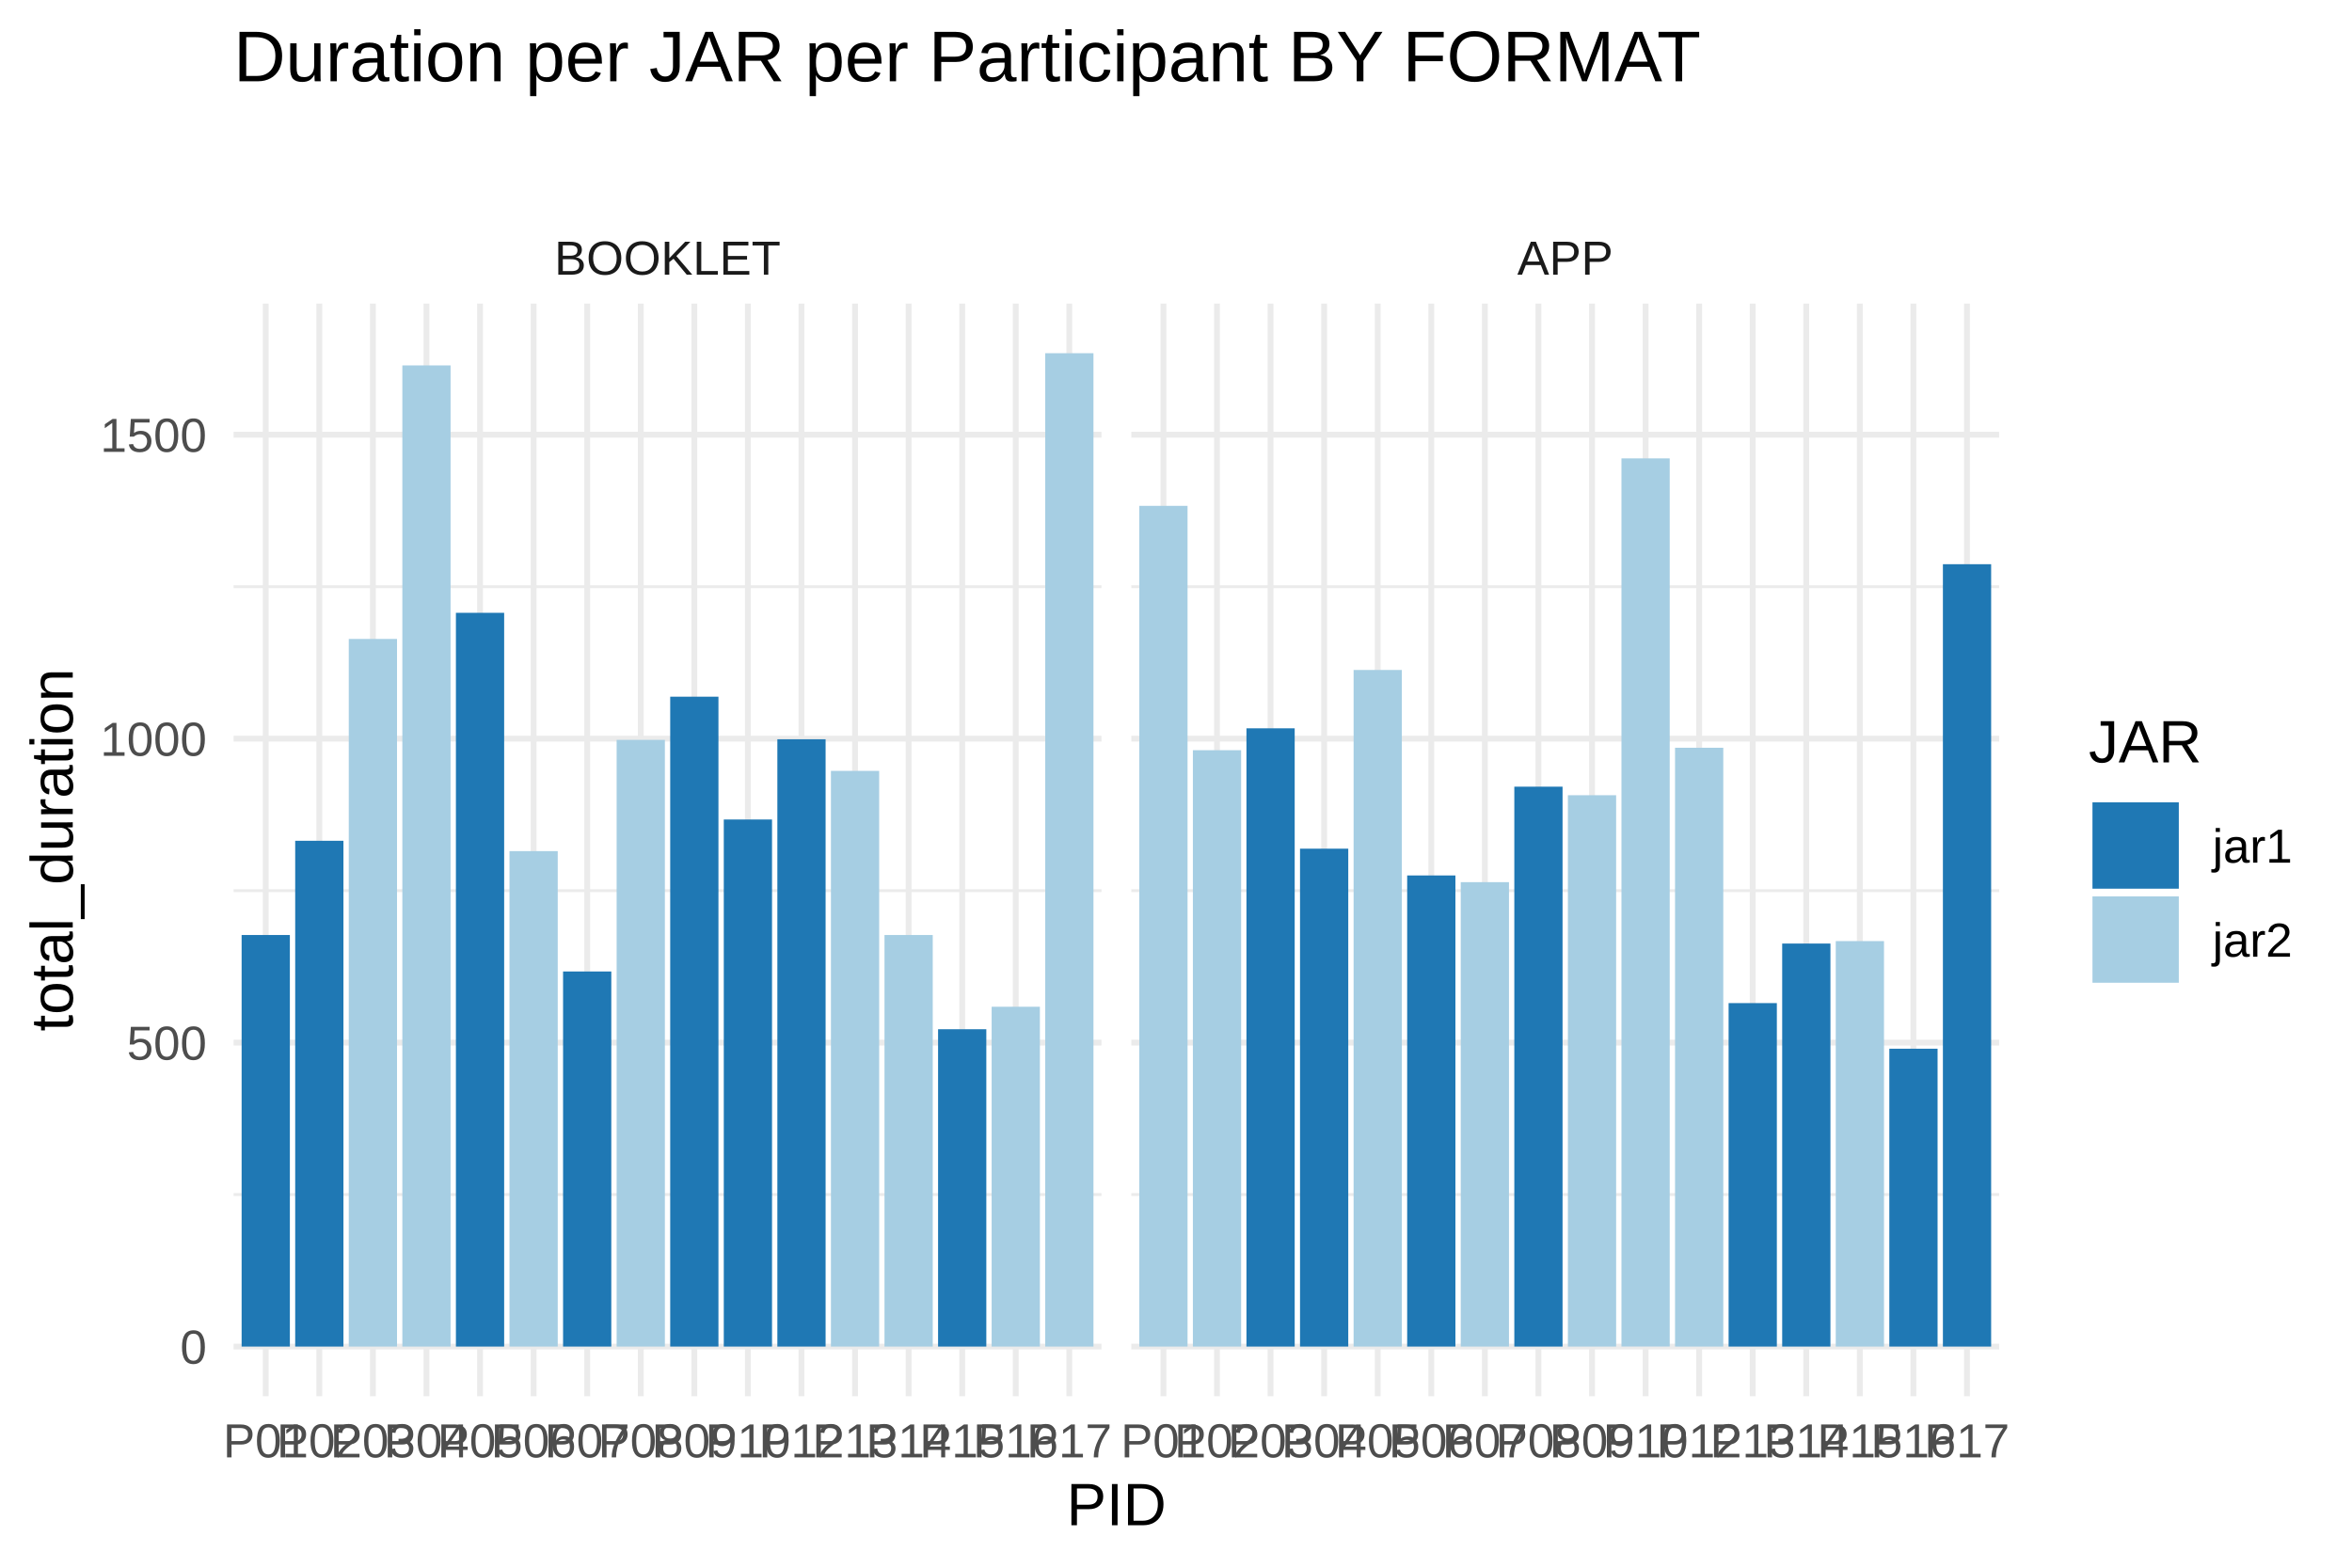
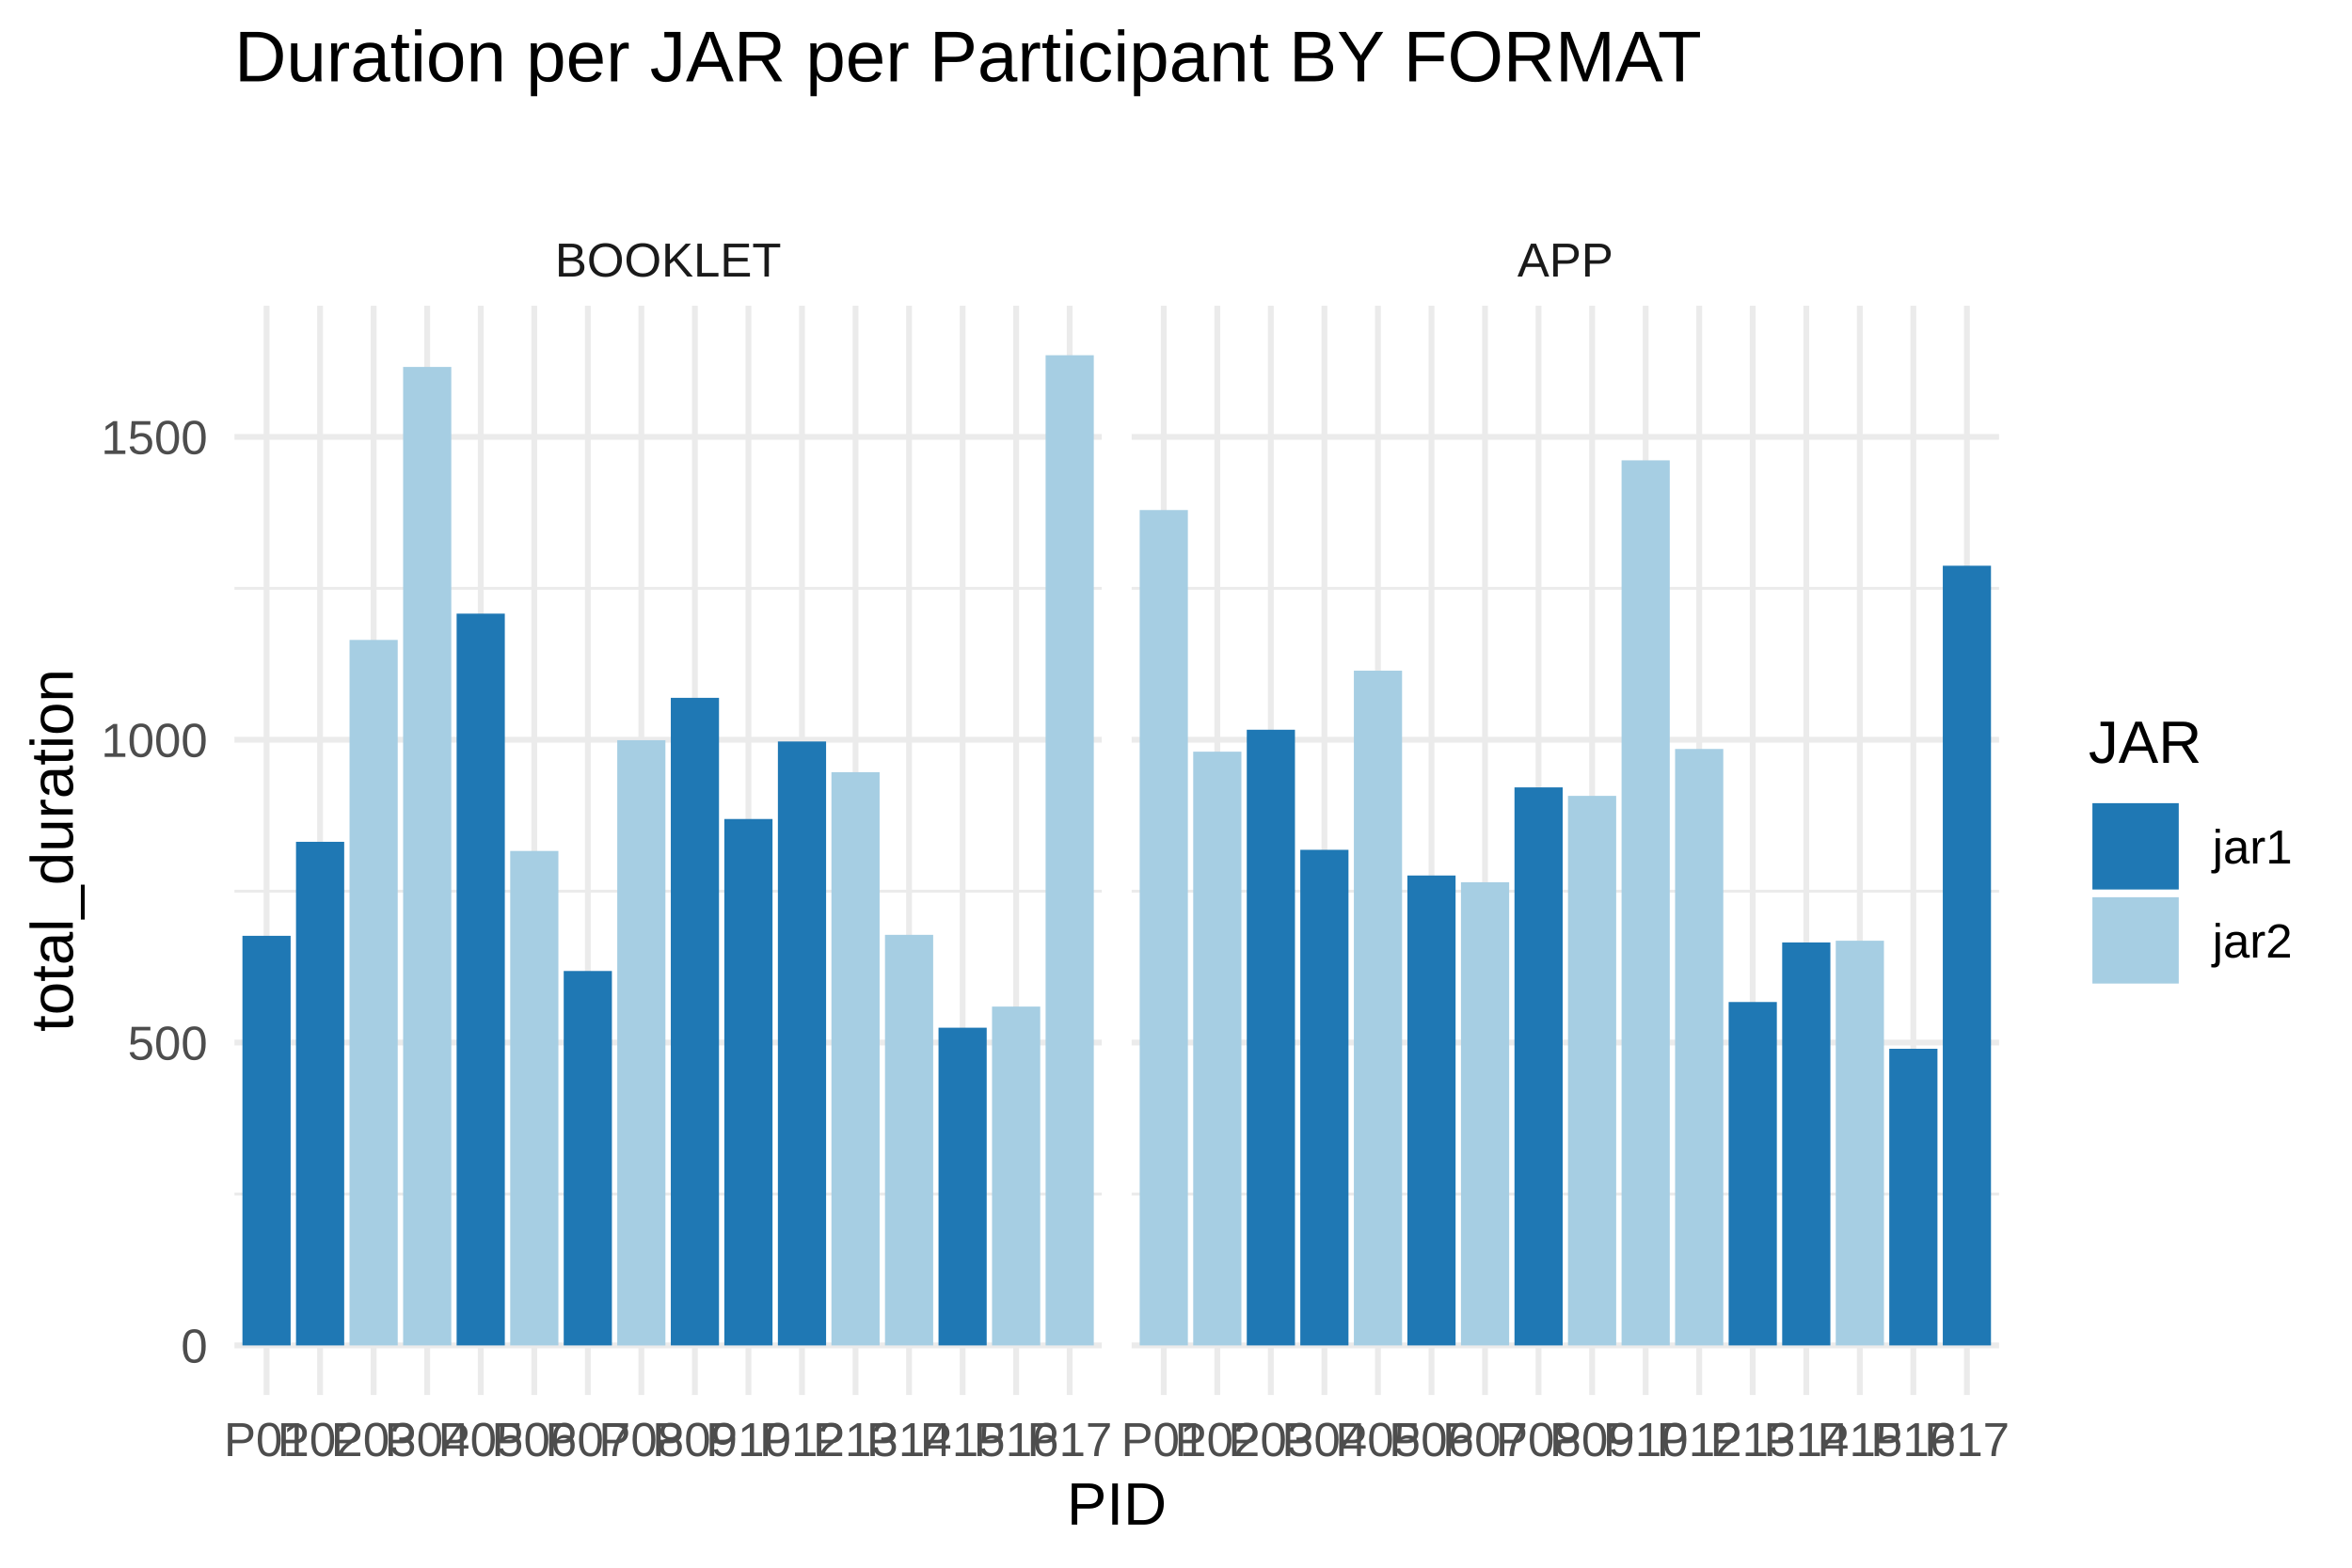
- <svg xmlns="http://www.w3.org/2000/svg" width="432.00pt" height="288.00pt" viewBox="0 0 432.00 288.00">
-   <g class="svglite">
-     <defs>
-       <style type="text/css">
+ <svg xmlns="http://www.w3.org/2000/svg" class="svglite" width="432.00pt" height="288.00pt" viewBox="0 0 432.00 288.00">
+   <defs>
+     <style type="text/css">
    .svglite line, .svglite polyline, .svglite polygon, .svglite path, .svglite rect, .svglite circle {
      fill: none;
      stroke: #000000;
      stroke-linecap: round;
      stroke-linejoin: round;
      stroke-miterlimit: 10.00;
    }
    .svglite text {
      white-space: pre;
    }
-     .svglite g.glyphgroup path {
-       fill: inherit;
-       stroke: none;
-     }
  </style>
-     </defs>
-     <rect width="100%" height="100%" style="stroke: none; fill: none;" />
-     <defs>
-       <clipPath id="cpMC4wMHw0MzIuMDB8MC4wMHwyODguMDA=">
-         <rect x="0.00" y="0.00" width="432.00" height="288.00" />
-       </clipPath>
-     </defs>
-     <g clip-path="url(#cpMC4wMHw0MzIuMDB8MC4wMHwyODguMDA=)">
+   </defs>
+   <rect width="100%" height="100%" style="stroke: none; fill: none;" />
+   <defs>
+     <clipPath id="cpMC4wMHw0MzIuMDB8MC4wMHwyODguMDA=">
+       <rect x="0.00" y="0.00" width="432.00" height="288.00" />
+     </clipPath>
+   </defs>
+   <g clip-path="url(#cpMC4wMHw0MzIuMDB8MC4wMHwyODguMDA=)">
</g>
-     <defs>
-       <clipPath id="cpNDIuOTF8MjAyLjMxfDU1Ljc3fDI1Ni41MA==">
-         <rect x="42.91" y="55.77" width="159.40" height="200.73" />
-       </clipPath>
-     </defs>
-     <g clip-path="url(#cpNDIuOTF8MjAyLjMxfDU1Ljc3fDI1Ni41MA==)">
-       <polyline points="42.91,219.46 202.31,219.46 " style="stroke-width: 0.53; stroke: #EBEBEB; stroke-linecap: butt;" />
-       <polyline points="42.91,163.62 202.31,163.62 " style="stroke-width: 0.53; stroke: #EBEBEB; stroke-linecap: butt;" />
-       <polyline points="42.91,107.78 202.31,107.78 " style="stroke-width: 0.53; stroke: #EBEBEB; stroke-linecap: butt;" />
-       <polyline points="42.91,247.38 202.31,247.38 " style="stroke-width: 1.07; stroke: #EBEBEB; stroke-linecap: butt;" />
-       <polyline points="42.91,191.54 202.31,191.54 " style="stroke-width: 1.07; stroke: #EBEBEB; stroke-linecap: butt;" />
-       <polyline points="42.91,135.70 202.31,135.70 " style="stroke-width: 1.07; stroke: #EBEBEB; stroke-linecap: butt;" />
-       <polyline points="42.91,79.86 202.31,79.86 " style="stroke-width: 1.07; stroke: #EBEBEB; stroke-linecap: butt;" />
-       <polyline points="48.81,256.50 48.81,55.77 " style="stroke-width: 1.07; stroke: #EBEBEB; stroke-linecap: butt;" />
-       <polyline points="58.65,256.50 58.65,55.77 " style="stroke-width: 1.07; stroke: #EBEBEB; stroke-linecap: butt;" />
-       <polyline points="68.49,256.50 68.49,55.77 " style="stroke-width: 1.07; stroke: #EBEBEB; stroke-linecap: butt;" />
-       <polyline points="78.33,256.50 78.33,55.77 " style="stroke-width: 1.07; stroke: #EBEBEB; stroke-linecap: butt;" />
-       <polyline points="88.17,256.50 88.17,55.77 " style="stroke-width: 1.07; stroke: #EBEBEB; stroke-linecap: butt;" />
-       <polyline points="98.01,256.50 98.01,55.77 " style="stroke-width: 1.07; stroke: #EBEBEB; stroke-linecap: butt;" />
-       <polyline points="107.85,256.50 107.85,55.77 " style="stroke-width: 1.07; stroke: #EBEBEB; stroke-linecap: butt;" />
-       <polyline points="117.69,256.50 117.69,55.77 " style="stroke-width: 1.07; stroke: #EBEBEB; stroke-linecap: butt;" />
-       <polyline points="127.53,256.50 127.53,55.77 " style="stroke-width: 1.07; stroke: #EBEBEB; stroke-linecap: butt;" />
-       <polyline points="137.37,256.50 137.37,55.77 " style="stroke-width: 1.07; stroke: #EBEBEB; stroke-linecap: butt;" />
-       <polyline points="147.21,256.50 147.21,55.77 " style="stroke-width: 1.07; stroke: #EBEBEB; stroke-linecap: butt;" />
-       <polyline points="157.05,256.50 157.05,55.77 " style="stroke-width: 1.07; stroke: #EBEBEB; stroke-linecap: butt;" />
-       <polyline points="166.89,256.50 166.89,55.77 " style="stroke-width: 1.07; stroke: #EBEBEB; stroke-linecap: butt;" />
-       <polyline points="176.73,256.50 176.73,55.77 " style="stroke-width: 1.07; stroke: #EBEBEB; stroke-linecap: butt;" />
-       <polyline points="186.56,256.50 186.56,55.77 " style="stroke-width: 1.07; stroke: #EBEBEB; stroke-linecap: butt;" />
-       <polyline points="196.40,256.50 196.40,55.77 " style="stroke-width: 1.07; stroke: #EBEBEB; stroke-linecap: butt;" />
-       <rect x="44.38" y="171.77" width="8.86" height="75.61" style="stroke-width: 1.07; stroke: none; stroke-linecap: butt; stroke-linejoin: miter; fill: #1F78B4;" />
-       <rect x="54.22" y="154.46" width="8.86" height="92.92" style="stroke-width: 1.07; stroke: none; stroke-linecap: butt; stroke-linejoin: miter; fill: #1F78B4;" />
-       <rect x="64.06" y="117.38" width="8.86" height="130.00" style="stroke-width: 1.07; stroke: none; stroke-linecap: butt; stroke-linejoin: miter; fill: #A6CEE3;" />
-       <rect x="73.90" y="67.13" width="8.86" height="180.25" style="stroke-width: 1.07; stroke: none; stroke-linecap: butt; stroke-linejoin: miter; fill: #A6CEE3;" />
-       <rect x="83.74" y="112.58" width="8.86" height="134.80" style="stroke-width: 1.07; stroke: none; stroke-linecap: butt; stroke-linejoin: miter; fill: #1F78B4;" />
-       <rect x="93.58" y="156.36" width="8.86" height="91.02" style="stroke-width: 1.07; stroke: none; stroke-linecap: butt; stroke-linejoin: miter; fill: #A6CEE3;" />
-       <rect x="103.42" y="178.47" width="8.86" height="68.91" style="stroke-width: 1.07; stroke: none; stroke-linecap: butt; stroke-linejoin: miter; fill: #1F78B4;" />
-       <rect x="113.26" y="135.92" width="8.86" height="111.46" style="stroke-width: 1.07; stroke: none; stroke-linecap: butt; stroke-linejoin: miter; fill: #A6CEE3;" />
-       <rect x="123.10" y="127.99" width="8.86" height="119.39" style="stroke-width: 1.07; stroke: none; stroke-linecap: butt; stroke-linejoin: miter; fill: #1F78B4;" />
-       <rect x="132.94" y="150.55" width="8.86" height="96.83" style="stroke-width: 1.07; stroke: none; stroke-linecap: butt; stroke-linejoin: miter; fill: #1F78B4;" />
-       <rect x="142.78" y="135.81" width="8.86" height="111.57" style="stroke-width: 1.07; stroke: none; stroke-linecap: butt; stroke-linejoin: miter; fill: #1F78B4;" />
-       <rect x="152.62" y="141.62" width="8.86" height="105.76" style="stroke-width: 1.07; stroke: none; stroke-linecap: butt; stroke-linejoin: miter; fill: #A6CEE3;" />
-       <rect x="162.46" y="171.77" width="8.86" height="75.61" style="stroke-width: 1.07; stroke: none; stroke-linecap: butt; stroke-linejoin: miter; fill: #A6CEE3;" />
-       <rect x="172.30" y="189.08" width="8.86" height="58.30" style="stroke-width: 1.07; stroke: none; stroke-linecap: butt; stroke-linejoin: miter; fill: #1F78B4;" />
-       <rect x="182.14" y="184.95" width="8.86" height="62.43" style="stroke-width: 1.07; stroke: none; stroke-linecap: butt; stroke-linejoin: miter; fill: #A6CEE3;" />
-       <rect x="191.98" y="64.89" width="8.86" height="182.49" style="stroke-width: 1.07; stroke: none; stroke-linecap: butt; stroke-linejoin: miter; fill: #A6CEE3;" />
-     </g>
-     <g clip-path="url(#cpMC4wMHw0MzIuMDB8MC4wMHwyODguMDA=)">
+   <defs>
+     <clipPath id="cpNDMuMDZ8MjAyLjM3fDU2LjE3fDI1Ni4yNw==">
+       <rect x="43.06" y="56.17" width="159.32" height="200.10" />
+     </clipPath>
+   </defs>
+   <g clip-path="url(#cpNDMuMDZ8MjAyLjM3fDU2LjE3fDI1Ni4yNw==)">
+     <polyline points="43.06,219.35 202.37,219.35 " style="stroke-width: 0.53; stroke: #EBEBEB; stroke-linecap: butt;" />
+     <polyline points="43.06,163.72 202.37,163.72 " style="stroke-width: 0.53; stroke: #EBEBEB; stroke-linecap: butt;" />
+     <polyline points="43.06,108.08 202.37,108.08 " style="stroke-width: 0.53; stroke: #EBEBEB; stroke-linecap: butt;" />
+     <polyline points="43.06,247.17 202.37,247.17 " style="stroke-width: 1.07; stroke: #EBEBEB; stroke-linecap: butt;" />
+     <polyline points="43.06,191.53 202.37,191.53 " style="stroke-width: 1.07; stroke: #EBEBEB; stroke-linecap: butt;" />
+     <polyline points="43.06,135.90 202.37,135.90 " style="stroke-width: 1.07; stroke: #EBEBEB; stroke-linecap: butt;" />
+     <polyline points="43.06,80.26 202.37,80.26 " style="stroke-width: 1.07; stroke: #EBEBEB; stroke-linecap: butt;" />
+     <polyline points="48.96,256.27 48.96,56.17 " style="stroke-width: 1.07; stroke: #EBEBEB; stroke-linecap: butt;" />
+     <polyline points="58.79,256.27 58.79,56.17 " style="stroke-width: 1.07; stroke: #EBEBEB; stroke-linecap: butt;" />
+     <polyline points="68.63,256.27 68.63,56.17 " style="stroke-width: 1.07; stroke: #EBEBEB; stroke-linecap: butt;" />
+     <polyline points="78.46,256.27 78.46,56.17 " style="stroke-width: 1.07; stroke: #EBEBEB; stroke-linecap: butt;" />
+     <polyline points="88.30,256.27 88.30,56.17 " style="stroke-width: 1.07; stroke: #EBEBEB; stroke-linecap: butt;" />
+     <polyline points="98.13,256.27 98.13,56.17 " style="stroke-width: 1.07; stroke: #EBEBEB; stroke-linecap: butt;" />
+     <polyline points="107.97,256.27 107.97,56.17 " style="stroke-width: 1.07; stroke: #EBEBEB; stroke-linecap: butt;" />
+     <polyline points="117.80,256.27 117.80,56.17 " style="stroke-width: 1.07; stroke: #EBEBEB; stroke-linecap: butt;" />
+     <polyline points="127.63,256.27 127.63,56.17 " style="stroke-width: 1.07; stroke: #EBEBEB; stroke-linecap: butt;" />
+     <polyline points="137.47,256.27 137.47,56.17 " style="stroke-width: 1.07; stroke: #EBEBEB; stroke-linecap: butt;" />
+     <polyline points="147.30,256.27 147.30,56.17 " style="stroke-width: 1.07; stroke: #EBEBEB; stroke-linecap: butt;" />
+     <polyline points="157.14,256.27 157.14,56.17 " style="stroke-width: 1.07; stroke: #EBEBEB; stroke-linecap: butt;" />
+     <polyline points="166.97,256.27 166.97,56.17 " style="stroke-width: 1.07; stroke: #EBEBEB; stroke-linecap: butt;" />
+     <polyline points="176.81,256.27 176.81,56.17 " style="stroke-width: 1.07; stroke: #EBEBEB; stroke-linecap: butt;" />
+     <polyline points="186.64,256.27 186.64,56.17 " style="stroke-width: 1.07; stroke: #EBEBEB; stroke-linecap: butt;" />
+     <polyline points="196.47,256.27 196.47,56.17 " style="stroke-width: 1.07; stroke: #EBEBEB; stroke-linecap: butt;" />
+     <rect x="44.53" y="171.92" width="8.85" height="75.25" style="stroke-width: 1.07; stroke: none; stroke-linecap: butt; stroke-linejoin: miter; fill: #1F78B4;" />
+     <rect x="54.37" y="154.65" width="8.85" height="92.52" style="stroke-width: 1.07; stroke: none; stroke-linecap: butt; stroke-linejoin: miter; fill: #1F78B4;" />
+     <rect x="64.20" y="117.56" width="8.85" height="129.61" style="stroke-width: 1.07; stroke: none; stroke-linecap: butt; stroke-linejoin: miter; fill: #A6CEE3;" />
+     <rect x="74.04" y="67.41" width="8.85" height="179.76" style="stroke-width: 1.07; stroke: none; stroke-linecap: butt; stroke-linejoin: miter; fill: #A6CEE3;" />
+     <rect x="83.87" y="112.73" width="8.85" height="134.44" style="stroke-width: 1.07; stroke: none; stroke-linecap: butt; stroke-linejoin: miter; fill: #1F78B4;" />
+     <rect x="93.71" y="156.33" width="8.85" height="90.84" style="stroke-width: 1.07; stroke: none; stroke-linecap: butt; stroke-linejoin: miter; fill: #A6CEE3;" />
+     <rect x="103.54" y="178.38" width="8.85" height="68.79" style="stroke-width: 1.07; stroke: none; stroke-linecap: butt; stroke-linejoin: miter; fill: #1F78B4;" />
+     <rect x="113.37" y="135.98" width="8.85" height="111.20" style="stroke-width: 1.07; stroke: none; stroke-linecap: butt; stroke-linejoin: miter; fill: #A6CEE3;" />
+     <rect x="123.21" y="128.20" width="8.85" height="118.97" style="stroke-width: 1.07; stroke: none; stroke-linecap: butt; stroke-linejoin: miter; fill: #1F78B4;" />
+     <rect x="133.04" y="150.46" width="8.85" height="96.71" style="stroke-width: 1.07; stroke: none; stroke-linecap: butt; stroke-linejoin: miter; fill: #1F78B4;" />
+     <rect x="142.88" y="136.22" width="8.85" height="110.95" style="stroke-width: 1.07; stroke: none; stroke-linecap: butt; stroke-linejoin: miter; fill: #1F78B4;" />
+     <rect x="152.71" y="141.86" width="8.85" height="105.31" style="stroke-width: 1.07; stroke: none; stroke-linecap: butt; stroke-linejoin: miter; fill: #A6CEE3;" />
+     <rect x="162.55" y="171.74" width="8.85" height="75.43" style="stroke-width: 1.07; stroke: none; stroke-linecap: butt; stroke-linejoin: miter; fill: #A6CEE3;" />
+     <rect x="172.38" y="188.80" width="8.85" height="58.37" style="stroke-width: 1.07; stroke: none; stroke-linecap: butt; stroke-linejoin: miter; fill: #1F78B4;" />
+     <rect x="182.21" y="184.92" width="8.85" height="62.25" style="stroke-width: 1.07; stroke: none; stroke-linecap: butt; stroke-linejoin: miter; fill: #A6CEE3;" />
+     <rect x="192.05" y="65.26" width="8.85" height="181.91" style="stroke-width: 1.07; stroke: none; stroke-linecap: butt; stroke-linejoin: miter; fill: #A6CEE3;" />
+   </g>
+   <g clip-path="url(#cpMC4wMHw0MzIuMDB8MC4wMHwyODguMDA=)">
</g>
-     <defs>
-       <clipPath id="cpMjA3Ljc5fDM2Ny4xOXw1NS43N3wyNTYuNTA=">
-         <rect x="207.79" y="55.77" width="159.40" height="200.73" />
-       </clipPath>
-     </defs>
-     <g clip-path="url(#cpMjA3Ljc5fDM2Ny4xOXw1NS43N3wyNTYuNTA=)">
-       <polyline points="207.79,219.46 367.19,219.46 " style="stroke-width: 0.53; stroke: #EBEBEB; stroke-linecap: butt;" />
-       <polyline points="207.79,163.62 367.19,163.62 " style="stroke-width: 0.53; stroke: #EBEBEB; stroke-linecap: butt;" />
-       <polyline points="207.79,107.78 367.19,107.78 " style="stroke-width: 0.53; stroke: #EBEBEB; stroke-linecap: butt;" />
-       <polyline points="207.79,247.38 367.19,247.38 " style="stroke-width: 1.07; stroke: #EBEBEB; stroke-linecap: butt;" />
-       <polyline points="207.79,191.54 367.19,191.54 " style="stroke-width: 1.07; stroke: #EBEBEB; stroke-linecap: butt;" />
-       <polyline points="207.79,135.70 367.19,135.70 " style="stroke-width: 1.07; stroke: #EBEBEB; stroke-linecap: butt;" />
-       <polyline points="207.79,79.86 367.19,79.86 " style="stroke-width: 1.07; stroke: #EBEBEB; stroke-linecap: butt;" />
-       <polyline points="213.69,256.50 213.69,55.77 " style="stroke-width: 1.07; stroke: #EBEBEB; stroke-linecap: butt;" />
-       <polyline points="223.53,256.50 223.53,55.77 " style="stroke-width: 1.07; stroke: #EBEBEB; stroke-linecap: butt;" />
-       <polyline points="233.37,256.50 233.37,55.77 " style="stroke-width: 1.07; stroke: #EBEBEB; stroke-linecap: butt;" />
-       <polyline points="243.21,256.50 243.21,55.77 " style="stroke-width: 1.07; stroke: #EBEBEB; stroke-linecap: butt;" />
-       <polyline points="253.05,256.50 253.05,55.77 " style="stroke-width: 1.07; stroke: #EBEBEB; stroke-linecap: butt;" />
-       <polyline points="262.89,256.50 262.89,55.77 " style="stroke-width: 1.07; stroke: #EBEBEB; stroke-linecap: butt;" />
-       <polyline points="272.73,256.50 272.73,55.77 " style="stroke-width: 1.07; stroke: #EBEBEB; stroke-linecap: butt;" />
-       <polyline points="282.57,256.50 282.57,55.77 " style="stroke-width: 1.07; stroke: #EBEBEB; stroke-linecap: butt;" />
-       <polyline points="292.41,256.50 292.41,55.77 " style="stroke-width: 1.07; stroke: #EBEBEB; stroke-linecap: butt;" />
-       <polyline points="302.25,256.50 302.25,55.77 " style="stroke-width: 1.07; stroke: #EBEBEB; stroke-linecap: butt;" />
-       <polyline points="312.09,256.50 312.09,55.77 " style="stroke-width: 1.07; stroke: #EBEBEB; stroke-linecap: butt;" />
-       <polyline points="321.93,256.50 321.93,55.77 " style="stroke-width: 1.07; stroke: #EBEBEB; stroke-linecap: butt;" />
-       <polyline points="331.76,256.50 331.76,55.77 " style="stroke-width: 1.07; stroke: #EBEBEB; stroke-linecap: butt;" />
-       <polyline points="341.60,256.50 341.60,55.77 " style="stroke-width: 1.07; stroke: #EBEBEB; stroke-linecap: butt;" />
-       <polyline points="351.44,256.50 351.44,55.77 " style="stroke-width: 1.07; stroke: #EBEBEB; stroke-linecap: butt;" />
-       <polyline points="361.28,256.50 361.28,55.77 " style="stroke-width: 1.07; stroke: #EBEBEB; stroke-linecap: butt;" />
-       <rect x="209.26" y="92.93" width="8.86" height="154.45" style="stroke-width: 1.07; stroke: none; stroke-linecap: butt; stroke-linejoin: miter; fill: #A6CEE3;" />
-       <rect x="219.10" y="137.82" width="8.86" height="109.56" style="stroke-width: 1.07; stroke: none; stroke-linecap: butt; stroke-linejoin: miter; fill: #A6CEE3;" />
-       <rect x="228.94" y="133.80" width="8.86" height="113.58" style="stroke-width: 1.07; stroke: none; stroke-linecap: butt; stroke-linejoin: miter; fill: #1F78B4;" />
-       <rect x="238.78" y="155.91" width="8.86" height="91.47" style="stroke-width: 1.07; stroke: none; stroke-linecap: butt; stroke-linejoin: miter; fill: #1F78B4;" />
-       <rect x="248.62" y="123.08" width="8.86" height="124.30" style="stroke-width: 1.07; stroke: none; stroke-linecap: butt; stroke-linejoin: miter; fill: #A6CEE3;" />
-       <rect x="258.46" y="160.83" width="8.86" height="86.55" style="stroke-width: 1.07; stroke: none; stroke-linecap: butt; stroke-linejoin: miter; fill: #1F78B4;" />
-       <rect x="268.30" y="162.06" width="8.86" height="85.32" style="stroke-width: 1.07; stroke: none; stroke-linecap: butt; stroke-linejoin: miter; fill: #A6CEE3;" />
-       <rect x="278.14" y="144.52" width="8.86" height="102.86" style="stroke-width: 1.07; stroke: none; stroke-linecap: butt; stroke-linejoin: miter; fill: #1F78B4;" />
-       <rect x="287.98" y="146.09" width="8.86" height="101.29" style="stroke-width: 1.07; stroke: none; stroke-linecap: butt; stroke-linejoin: miter; fill: #A6CEE3;" />
-       <rect x="297.82" y="84.21" width="8.86" height="163.16" style="stroke-width: 1.07; stroke: none; stroke-linecap: butt; stroke-linejoin: miter; fill: #A6CEE3;" />
-       <rect x="307.66" y="137.37" width="8.86" height="110.01" style="stroke-width: 1.07; stroke: none; stroke-linecap: butt; stroke-linejoin: miter; fill: #A6CEE3;" />
-       <rect x="317.50" y="184.28" width="8.86" height="63.10" style="stroke-width: 1.07; stroke: none; stroke-linecap: butt; stroke-linejoin: miter; fill: #1F78B4;" />
-       <rect x="327.34" y="173.34" width="8.86" height="74.04" style="stroke-width: 1.07; stroke: none; stroke-linecap: butt; stroke-linejoin: miter; fill: #1F78B4;" />
-       <rect x="337.18" y="172.89" width="8.86" height="74.49" style="stroke-width: 1.07; stroke: none; stroke-linecap: butt; stroke-linejoin: miter; fill: #A6CEE3;" />
-       <rect x="347.02" y="192.66" width="8.86" height="54.72" style="stroke-width: 1.07; stroke: none; stroke-linecap: butt; stroke-linejoin: miter; fill: #1F78B4;" />
-       <rect x="356.86" y="103.65" width="8.86" height="143.73" style="stroke-width: 1.07; stroke: none; stroke-linecap: butt; stroke-linejoin: miter; fill: #1F78B4;" />
-     </g>
-     <g clip-path="url(#cpMC4wMHw0MzIuMDB8MC4wMHwyODguMDA=)">
+   <defs>
+     <clipPath id="cpMjA3Ljg1fDM2Ny4xN3w1Ni4xN3wyNTYuMjc=">
+       <rect x="207.85" y="56.17" width="159.32" height="200.10" />
+     </clipPath>
+   </defs>
+   <g clip-path="url(#cpMjA3Ljg1fDM2Ny4xN3w1Ni4xN3wyNTYuMjc=)">
+     <polyline points="207.85,219.35 367.17,219.35 " style="stroke-width: 0.53; stroke: #EBEBEB; stroke-linecap: butt;" />
+     <polyline points="207.85,163.72 367.17,163.72 " style="stroke-width: 0.53; stroke: #EBEBEB; stroke-linecap: butt;" />
+     <polyline points="207.85,108.08 367.17,108.08 " style="stroke-width: 0.53; stroke: #EBEBEB; stroke-linecap: butt;" />
+     <polyline points="207.85,247.17 367.17,247.17 " style="stroke-width: 1.07; stroke: #EBEBEB; stroke-linecap: butt;" />
+     <polyline points="207.85,191.53 367.17,191.53 " style="stroke-width: 1.07; stroke: #EBEBEB; stroke-linecap: butt;" />
+     <polyline points="207.85,135.90 367.17,135.90 " style="stroke-width: 1.07; stroke: #EBEBEB; stroke-linecap: butt;" />
+     <polyline points="207.85,80.26 367.17,80.26 " style="stroke-width: 1.07; stroke: #EBEBEB; stroke-linecap: butt;" />
+     <polyline points="213.75,256.27 213.75,56.17 " style="stroke-width: 1.07; stroke: #EBEBEB; stroke-linecap: butt;" />
+     <polyline points="223.59,256.27 223.59,56.17 " style="stroke-width: 1.07; stroke: #EBEBEB; stroke-linecap: butt;" />
+     <polyline points="233.42,256.27 233.42,56.17 " style="stroke-width: 1.07; stroke: #EBEBEB; stroke-linecap: butt;" />
+     <polyline points="243.26,256.27 243.26,56.17 " style="stroke-width: 1.07; stroke: #EBEBEB; stroke-linecap: butt;" />
+     <polyline points="253.09,256.27 253.09,56.17 " style="stroke-width: 1.07; stroke: #EBEBEB; stroke-linecap: butt;" />
+     <polyline points="262.93,256.27 262.93,56.17 " style="stroke-width: 1.07; stroke: #EBEBEB; stroke-linecap: butt;" />
+     <polyline points="272.76,256.27 272.76,56.17 " style="stroke-width: 1.07; stroke: #EBEBEB; stroke-linecap: butt;" />
+     <polyline points="282.59,256.27 282.59,56.17 " style="stroke-width: 1.07; stroke: #EBEBEB; stroke-linecap: butt;" />
+     <polyline points="292.43,256.27 292.43,56.17 " style="stroke-width: 1.07; stroke: #EBEBEB; stroke-linecap: butt;" />
+     <polyline points="302.26,256.27 302.26,56.17 " style="stroke-width: 1.07; stroke: #EBEBEB; stroke-linecap: butt;" />
+     <polyline points="312.10,256.27 312.10,56.17 " style="stroke-width: 1.07; stroke: #EBEBEB; stroke-linecap: butt;" />
+     <polyline points="321.93,256.27 321.93,56.17 " style="stroke-width: 1.07; stroke: #EBEBEB; stroke-linecap: butt;" />
+     <polyline points="331.77,256.27 331.77,56.17 " style="stroke-width: 1.07; stroke: #EBEBEB; stroke-linecap: butt;" />
+     <polyline points="341.60,256.27 341.60,56.17 " style="stroke-width: 1.07; stroke: #EBEBEB; stroke-linecap: butt;" />
+     <polyline points="351.43,256.27 351.43,56.17 " style="stroke-width: 1.07; stroke: #EBEBEB; stroke-linecap: butt;" />
+     <polyline points="361.27,256.27 361.27,56.17 " style="stroke-width: 1.07; stroke: #EBEBEB; stroke-linecap: butt;" />
+     <rect x="209.33" y="93.70" width="8.85" height="153.47" style="stroke-width: 1.07; stroke: none; stroke-linecap: butt; stroke-linejoin: miter; fill: #A6CEE3;" />
+     <rect x="219.16" y="138.09" width="8.85" height="109.08" style="stroke-width: 1.07; stroke: none; stroke-linecap: butt; stroke-linejoin: miter; fill: #A6CEE3;" />
+     <rect x="229.00" y="134.06" width="8.85" height="113.11" style="stroke-width: 1.07; stroke: none; stroke-linecap: butt; stroke-linejoin: miter; fill: #1F78B4;" />
+     <rect x="238.83" y="156.12" width="8.85" height="91.05" style="stroke-width: 1.07; stroke: none; stroke-linecap: butt; stroke-linejoin: miter; fill: #1F78B4;" />
+     <rect x="248.67" y="123.21" width="8.85" height="123.96" style="stroke-width: 1.07; stroke: none; stroke-linecap: butt; stroke-linejoin: miter; fill: #A6CEE3;" />
+     <rect x="258.50" y="160.84" width="8.85" height="86.33" style="stroke-width: 1.07; stroke: none; stroke-linecap: butt; stroke-linejoin: miter; fill: #1F78B4;" />
+     <rect x="268.34" y="162.08" width="8.85" height="85.09" style="stroke-width: 1.07; stroke: none; stroke-linecap: butt; stroke-linejoin: miter; fill: #A6CEE3;" />
+     <rect x="278.17" y="144.65" width="8.85" height="102.52" style="stroke-width: 1.07; stroke: none; stroke-linecap: butt; stroke-linejoin: miter; fill: #1F78B4;" />
+     <rect x="288.00" y="146.21" width="8.85" height="100.96" style="stroke-width: 1.07; stroke: none; stroke-linecap: butt; stroke-linejoin: miter; fill: #A6CEE3;" />
+     <rect x="297.84" y="84.57" width="8.85" height="162.60" style="stroke-width: 1.07; stroke: none; stroke-linecap: butt; stroke-linejoin: miter; fill: #A6CEE3;" />
+     <rect x="307.67" y="137.59" width="8.85" height="109.58" style="stroke-width: 1.07; stroke: none; stroke-linecap: butt; stroke-linejoin: miter; fill: #A6CEE3;" />
+     <rect x="317.51" y="184.08" width="8.85" height="63.09" style="stroke-width: 1.07; stroke: none; stroke-linecap: butt; stroke-linejoin: miter; fill: #1F78B4;" />
+     <rect x="327.34" y="173.14" width="8.85" height="74.03" style="stroke-width: 1.07; stroke: none; stroke-linecap: butt; stroke-linejoin: miter; fill: #1F78B4;" />
+     <rect x="337.18" y="172.82" width="8.85" height="74.35" style="stroke-width: 1.07; stroke: none; stroke-linecap: butt; stroke-linejoin: miter; fill: #A6CEE3;" />
+     <rect x="347.01" y="192.67" width="8.85" height="54.50" style="stroke-width: 1.07; stroke: none; stroke-linecap: butt; stroke-linejoin: miter; fill: #1F78B4;" />
+     <rect x="356.84" y="103.93" width="8.85" height="143.24" style="stroke-width: 1.07; stroke: none; stroke-linecap: butt; stroke-linejoin: miter; fill: #1F78B4;" />
+   </g>
+   <g clip-path="url(#cpMC4wMHw0MzIuMDB8MC4wMHwyODguMDA=)">
</g>
-     <defs>
-       <clipPath id="cpNDIuOTF8MjAyLjMxfDM4Ljg1fDU1Ljc3">
-         <rect x="42.91" y="38.85" width="159.40" height="16.92" />
-       </clipPath>
-     </defs>
-     <g clip-path="url(#cpNDIuOTF8MjAyLjMxfDM4Ljg1fDU1Ljc3)">
-       <text x="122.61" y="50.46" text-anchor="middle" style="font-size: 8.80px;fill: #1A1A1A; font-family: &quot;Arial&quot;;" textLength="41.58px" lengthAdjust="spacingAndGlyphs">BOOKLET</text>
-     </g>
-     <g clip-path="url(#cpMC4wMHw0MzIuMDB8MC4wMHwyODguMDA=)">
+   <defs>
+     <clipPath id="cpNDMuMDZ8MjAyLjM3fDM5LjE0fDU2LjE3">
+       <rect x="43.06" y="39.14" width="159.32" height="17.03" />
+     </clipPath>
+   </defs>
+   <g clip-path="url(#cpNDMuMDZ8MjAyLjM3fDM5LjE0fDU2LjE3)">
+     <text x="122.72" y="50.81" text-anchor="middle" style="font-size: 8.80px;fill: #1A1A1A; font-family: &quot;Arial&quot;;" textLength="41.55px" lengthAdjust="spacingAndGlyphs">BOOKLET</text>
+   </g>
+   <g clip-path="url(#cpMC4wMHw0MzIuMDB8MC4wMHwyODguMDA=)">
</g>
-     <defs>
-       <clipPath id="cpMjA3Ljc5fDM2Ny4xOXwzOC44NXw1NS43Nw==">
-         <rect x="207.79" y="38.85" width="159.40" height="16.92" />
-       </clipPath>
-     </defs>
-     <g clip-path="url(#cpMjA3Ljc5fDM2Ny4xOXwzOC44NXw1NS43Nw==)">
-       <text x="287.49" y="50.46" text-anchor="middle" style="font-size: 8.80px;fill: #1A1A1A; font-family: &quot;Arial&quot;;" textLength="17.62px" lengthAdjust="spacingAndGlyphs">APP</text>
-     </g>
-     <g clip-path="url(#cpMC4wMHw0MzIuMDB8MC4wMHwyODguMDA=)">
-       <text x="48.81" y="267.74" text-anchor="middle" style="font-size: 8.80px;fill: #4D4D4D; font-family: &quot;Arial&quot;;" textLength="15.66px" lengthAdjust="spacingAndGlyphs">P01</text>
-       <text x="58.65" y="267.74" text-anchor="middle" style="font-size: 8.80px;fill: #4D4D4D; font-family: &quot;Arial&quot;;" textLength="15.66px" lengthAdjust="spacingAndGlyphs">P02</text>
-       <text x="68.49" y="267.74" text-anchor="middle" style="font-size: 8.80px;fill: #4D4D4D; font-family: &quot;Arial&quot;;" textLength="15.66px" lengthAdjust="spacingAndGlyphs">P03</text>
-       <text x="78.33" y="267.74" text-anchor="middle" style="font-size: 8.80px;fill: #4D4D4D; font-family: &quot;Arial&quot;;" textLength="15.66px" lengthAdjust="spacingAndGlyphs">P04</text>
-       <text x="88.17" y="267.74" text-anchor="middle" style="font-size: 8.80px;fill: #4D4D4D; font-family: &quot;Arial&quot;;" textLength="15.66px" lengthAdjust="spacingAndGlyphs">P05</text>
-       <text x="98.01" y="267.74" text-anchor="middle" style="font-size: 8.80px;fill: #4D4D4D; font-family: &quot;Arial&quot;;" textLength="15.66px" lengthAdjust="spacingAndGlyphs">P06</text>
-       <text x="107.85" y="267.74" text-anchor="middle" style="font-size: 8.80px;fill: #4D4D4D; font-family: &quot;Arial&quot;;" textLength="15.66px" lengthAdjust="spacingAndGlyphs">P07</text>
-       <text x="117.69" y="267.74" text-anchor="middle" style="font-size: 8.80px;fill: #4D4D4D; font-family: &quot;Arial&quot;;" textLength="15.66px" lengthAdjust="spacingAndGlyphs">P08</text>
-       <text x="127.53" y="267.74" text-anchor="middle" style="font-size: 8.80px;fill: #4D4D4D; font-family: &quot;Arial&quot;;" textLength="15.66px" lengthAdjust="spacingAndGlyphs">P09</text>
-       <text x="137.37" y="267.74" text-anchor="middle" style="font-size: 8.80px;fill: #4D4D4D; font-family: &quot;Arial&quot;;" textLength="15.66px" lengthAdjust="spacingAndGlyphs">P10</text>
-       <text x="147.21" y="267.74" text-anchor="middle" style="font-size: 8.80px;fill: #4D4D4D; font-family: &quot;Arial&quot;;" textLength="15.66px" lengthAdjust="spacingAndGlyphs">P12</text>
-       <text x="157.05" y="267.74" text-anchor="middle" style="font-size: 8.80px;fill: #4D4D4D; font-family: &quot;Arial&quot;;" textLength="15.66px" lengthAdjust="spacingAndGlyphs">P13</text>
-       <text x="166.89" y="267.74" text-anchor="middle" style="font-size: 8.80px;fill: #4D4D4D; font-family: &quot;Arial&quot;;" textLength="15.66px" lengthAdjust="spacingAndGlyphs">P14</text>
-       <text x="176.73" y="267.74" text-anchor="middle" style="font-size: 8.80px;fill: #4D4D4D; font-family: &quot;Arial&quot;;" textLength="15.66px" lengthAdjust="spacingAndGlyphs">P15</text>
-       <text x="186.56" y="267.74" text-anchor="middle" style="font-size: 8.80px;fill: #4D4D4D; font-family: &quot;Arial&quot;;" textLength="15.66px" lengthAdjust="spacingAndGlyphs">P16</text>
-       <text x="196.40" y="267.74" text-anchor="middle" style="font-size: 8.80px;fill: #4D4D4D; font-family: &quot;Arial&quot;;" textLength="15.66px" lengthAdjust="spacingAndGlyphs">P17</text>
-       <text x="213.69" y="267.74" text-anchor="middle" style="font-size: 8.80px;fill: #4D4D4D; font-family: &quot;Arial&quot;;" textLength="15.66px" lengthAdjust="spacingAndGlyphs">P01</text>
-       <text x="223.53" y="267.74" text-anchor="middle" style="font-size: 8.80px;fill: #4D4D4D; font-family: &quot;Arial&quot;;" textLength="15.66px" lengthAdjust="spacingAndGlyphs">P02</text>
-       <text x="233.37" y="267.74" text-anchor="middle" style="font-size: 8.80px;fill: #4D4D4D; font-family: &quot;Arial&quot;;" textLength="15.66px" lengthAdjust="spacingAndGlyphs">P03</text>
-       <text x="243.21" y="267.74" text-anchor="middle" style="font-size: 8.80px;fill: #4D4D4D; font-family: &quot;Arial&quot;;" textLength="15.66px" lengthAdjust="spacingAndGlyphs">P04</text>
-       <text x="253.05" y="267.74" text-anchor="middle" style="font-size: 8.80px;fill: #4D4D4D; font-family: &quot;Arial&quot;;" textLength="15.66px" lengthAdjust="spacingAndGlyphs">P05</text>
-       <text x="262.89" y="267.74" text-anchor="middle" style="font-size: 8.80px;fill: #4D4D4D; font-family: &quot;Arial&quot;;" textLength="15.66px" lengthAdjust="spacingAndGlyphs">P06</text>
-       <text x="272.73" y="267.74" text-anchor="middle" style="font-size: 8.80px;fill: #4D4D4D; font-family: &quot;Arial&quot;;" textLength="15.66px" lengthAdjust="spacingAndGlyphs">P07</text>
-       <text x="282.57" y="267.74" text-anchor="middle" style="font-size: 8.80px;fill: #4D4D4D; font-family: &quot;Arial&quot;;" textLength="15.66px" lengthAdjust="spacingAndGlyphs">P08</text>
-       <text x="292.41" y="267.74" text-anchor="middle" style="font-size: 8.80px;fill: #4D4D4D; font-family: &quot;Arial&quot;;" textLength="15.66px" lengthAdjust="spacingAndGlyphs">P09</text>
-       <text x="302.25" y="267.74" text-anchor="middle" style="font-size: 8.80px;fill: #4D4D4D; font-family: &quot;Arial&quot;;" textLength="15.66px" lengthAdjust="spacingAndGlyphs">P10</text>
-       <text x="312.09" y="267.74" text-anchor="middle" style="font-size: 8.80px;fill: #4D4D4D; font-family: &quot;Arial&quot;;" textLength="15.66px" lengthAdjust="spacingAndGlyphs">P12</text>
-       <text x="321.93" y="267.74" text-anchor="middle" style="font-size: 8.80px;fill: #4D4D4D; font-family: &quot;Arial&quot;;" textLength="15.66px" lengthAdjust="spacingAndGlyphs">P13</text>
-       <text x="331.76" y="267.74" text-anchor="middle" style="font-size: 8.80px;fill: #4D4D4D; font-family: &quot;Arial&quot;;" textLength="15.66px" lengthAdjust="spacingAndGlyphs">P14</text>
-       <text x="341.60" y="267.74" text-anchor="middle" style="font-size: 8.80px;fill: #4D4D4D; font-family: &quot;Arial&quot;;" textLength="15.66px" lengthAdjust="spacingAndGlyphs">P15</text>
-       <text x="351.44" y="267.74" text-anchor="middle" style="font-size: 8.80px;fill: #4D4D4D; font-family: &quot;Arial&quot;;" textLength="15.66px" lengthAdjust="spacingAndGlyphs">P16</text>
-       <text x="361.28" y="267.74" text-anchor="middle" style="font-size: 8.80px;fill: #4D4D4D; font-family: &quot;Arial&quot;;" textLength="15.66px" lengthAdjust="spacingAndGlyphs">P17</text>
-       <text x="37.98" y="250.53" text-anchor="end" style="font-size: 8.80px;fill: #4D4D4D; font-family: &quot;Arial&quot;;" textLength="4.89px" lengthAdjust="spacingAndGlyphs">0</text>
-       <text x="37.98" y="194.69" text-anchor="end" style="font-size: 8.80px;fill: #4D4D4D; font-family: &quot;Arial&quot;;" textLength="14.67px" lengthAdjust="spacingAndGlyphs">500</text>
-       <text x="37.98" y="138.85" text-anchor="end" style="font-size: 8.80px;fill: #4D4D4D; font-family: &quot;Arial&quot;;" textLength="19.56px" lengthAdjust="spacingAndGlyphs">1000</text>
-       <text x="37.98" y="83.01" text-anchor="end" style="font-size: 8.80px;fill: #4D4D4D; font-family: &quot;Arial&quot;;" textLength="19.56px" lengthAdjust="spacingAndGlyphs">1500</text>
-       <text x="205.05" y="280.20" text-anchor="middle" style="font-size: 11.00px; font-family: &quot;Arial&quot;;" textLength="18.34px" lengthAdjust="spacingAndGlyphs">PID</text>
-       <text transform="translate(13.36,156.14) rotate(-90)" text-anchor="middle" style="font-size: 11.00px; font-family: &quot;Arial&quot;;" textLength="66.72px" lengthAdjust="spacingAndGlyphs">total_duration</text>
-       <text x="383.63" y="140.06" style="font-size: 11.00px; font-family: &quot;Arial&quot;;" textLength="20.78px" lengthAdjust="spacingAndGlyphs">JAR</text>
-       <rect x="384.33" y="147.40" width="15.86" height="15.86" style="stroke-width: 1.07; stroke: none; stroke-linecap: butt; stroke-linejoin: miter; fill: #1F78B4;" />
-       <rect x="384.33" y="164.68" width="15.86" height="15.86" style="stroke-width: 1.07; stroke: none; stroke-linecap: butt; stroke-linejoin: miter; fill: #A6CEE3;" />
-       <text x="406.38" y="158.48" style="font-size: 8.80px; font-family: &quot;Arial&quot;;" textLength="14.66px" lengthAdjust="spacingAndGlyphs">jar1</text>
-       <text x="406.38" y="175.76" style="font-size: 8.80px; font-family: &quot;Arial&quot;;" textLength="14.66px" lengthAdjust="spacingAndGlyphs">jar2</text>
-       <text x="42.91" y="14.93" style="font-size: 13.20px; font-family: &quot;Arial&quot;;" textLength="269.12px" lengthAdjust="spacingAndGlyphs">Duration per JAR per Participant BY FORMAT</text>
-     </g>
+   <defs>
+     <clipPath id="cpMjA3Ljg1fDM2Ny4xN3wzOS4xNHw1Ni4xNw==">
+       <rect x="207.85" y="39.14" width="159.32" height="17.03" />
+     </clipPath>
+   </defs>
+   <g clip-path="url(#cpMjA3Ljg1fDM2Ny4xN3wzOS4xNHw1Ni4xNw==)">
+     <text x="287.51" y="50.81" text-anchor="middle" style="font-size: 8.80px;fill: #1A1A1A; font-family: &quot;Arial&quot;;" textLength="17.60px" lengthAdjust="spacingAndGlyphs">APP</text>
+   </g>
+   <g clip-path="url(#cpMC4wMHw0MzIuMDB8MC4wMHwyODguMDA=)">
+     <text x="48.96" y="267.50" text-anchor="middle" style="font-size: 8.80px;fill: #4D4D4D; font-family: &quot;Arial&quot;;" textLength="15.66px" lengthAdjust="spacingAndGlyphs">P01</text>
+     <text x="58.79" y="267.50" text-anchor="middle" style="font-size: 8.80px;fill: #4D4D4D; font-family: &quot;Arial&quot;;" textLength="15.66px" lengthAdjust="spacingAndGlyphs">P02</text>
+     <text x="68.63" y="267.50" text-anchor="middle" style="font-size: 8.80px;fill: #4D4D4D; font-family: &quot;Arial&quot;;" textLength="15.66px" lengthAdjust="spacingAndGlyphs">P03</text>
+     <text x="78.46" y="267.50" text-anchor="middle" style="font-size: 8.80px;fill: #4D4D4D; font-family: &quot;Arial&quot;;" textLength="15.66px" lengthAdjust="spacingAndGlyphs">P04</text>
+     <text x="88.30" y="267.50" text-anchor="middle" style="font-size: 8.80px;fill: #4D4D4D; font-family: &quot;Arial&quot;;" textLength="15.66px" lengthAdjust="spacingAndGlyphs">P05</text>
+     <text x="98.13" y="267.50" text-anchor="middle" style="font-size: 8.80px;fill: #4D4D4D; font-family: &quot;Arial&quot;;" textLength="15.66px" lengthAdjust="spacingAndGlyphs">P06</text>
+     <text x="107.97" y="267.50" text-anchor="middle" style="font-size: 8.80px;fill: #4D4D4D; font-family: &quot;Arial&quot;;" textLength="15.66px" lengthAdjust="spacingAndGlyphs">P07</text>
+     <text x="117.80" y="267.50" text-anchor="middle" style="font-size: 8.80px;fill: #4D4D4D; font-family: &quot;Arial&quot;;" textLength="15.66px" lengthAdjust="spacingAndGlyphs">P08</text>
+     <text x="127.63" y="267.50" text-anchor="middle" style="font-size: 8.80px;fill: #4D4D4D; font-family: &quot;Arial&quot;;" textLength="15.66px" lengthAdjust="spacingAndGlyphs">P09</text>
+     <text x="137.47" y="267.50" text-anchor="middle" style="font-size: 8.80px;fill: #4D4D4D; font-family: &quot;Arial&quot;;" textLength="15.66px" lengthAdjust="spacingAndGlyphs">P10</text>
+     <text x="147.30" y="267.50" text-anchor="middle" style="font-size: 8.80px;fill: #4D4D4D; font-family: &quot;Arial&quot;;" textLength="15.66px" lengthAdjust="spacingAndGlyphs">P12</text>
+     <text x="157.14" y="267.50" text-anchor="middle" style="font-size: 8.80px;fill: #4D4D4D; font-family: &quot;Arial&quot;;" textLength="15.66px" lengthAdjust="spacingAndGlyphs">P13</text>
+     <text x="166.97" y="267.50" text-anchor="middle" style="font-size: 8.80px;fill: #4D4D4D; font-family: &quot;Arial&quot;;" textLength="15.66px" lengthAdjust="spacingAndGlyphs">P14</text>
+     <text x="176.81" y="267.50" text-anchor="middle" style="font-size: 8.80px;fill: #4D4D4D; font-family: &quot;Arial&quot;;" textLength="15.66px" lengthAdjust="spacingAndGlyphs">P15</text>
+     <text x="186.64" y="267.50" text-anchor="middle" style="font-size: 8.80px;fill: #4D4D4D; font-family: &quot;Arial&quot;;" textLength="15.66px" lengthAdjust="spacingAndGlyphs">P16</text>
+     <text x="196.47" y="267.50" text-anchor="middle" style="font-size: 8.80px;fill: #4D4D4D; font-family: &quot;Arial&quot;;" textLength="15.66px" lengthAdjust="spacingAndGlyphs">P17</text>
+     <text x="213.75" y="267.50" text-anchor="middle" style="font-size: 8.80px;fill: #4D4D4D; font-family: &quot;Arial&quot;;" textLength="15.66px" lengthAdjust="spacingAndGlyphs">P01</text>
+     <text x="223.59" y="267.50" text-anchor="middle" style="font-size: 8.80px;fill: #4D4D4D; font-family: &quot;Arial&quot;;" textLength="15.66px" lengthAdjust="spacingAndGlyphs">P02</text>
+     <text x="233.42" y="267.50" text-anchor="middle" style="font-size: 8.80px;fill: #4D4D4D; font-family: &quot;Arial&quot;;" textLength="15.66px" lengthAdjust="spacingAndGlyphs">P03</text>
+     <text x="243.26" y="267.50" text-anchor="middle" style="font-size: 8.80px;fill: #4D4D4D; font-family: &quot;Arial&quot;;" textLength="15.66px" lengthAdjust="spacingAndGlyphs">P04</text>
+     <text x="253.09" y="267.50" text-anchor="middle" style="font-size: 8.80px;fill: #4D4D4D; font-family: &quot;Arial&quot;;" textLength="15.66px" lengthAdjust="spacingAndGlyphs">P05</text>
+     <text x="262.93" y="267.50" text-anchor="middle" style="font-size: 8.80px;fill: #4D4D4D; font-family: &quot;Arial&quot;;" textLength="15.66px" lengthAdjust="spacingAndGlyphs">P06</text>
+     <text x="272.76" y="267.50" text-anchor="middle" style="font-size: 8.80px;fill: #4D4D4D; font-family: &quot;Arial&quot;;" textLength="15.66px" lengthAdjust="spacingAndGlyphs">P07</text>
+     <text x="282.59" y="267.50" text-anchor="middle" style="font-size: 8.80px;fill: #4D4D4D; font-family: &quot;Arial&quot;;" textLength="15.66px" lengthAdjust="spacingAndGlyphs">P08</text>
+     <text x="292.43" y="267.50" text-anchor="middle" style="font-size: 8.80px;fill: #4D4D4D; font-family: &quot;Arial&quot;;" textLength="15.66px" lengthAdjust="spacingAndGlyphs">P09</text>
+     <text x="302.26" y="267.50" text-anchor="middle" style="font-size: 8.80px;fill: #4D4D4D; font-family: &quot;Arial&quot;;" textLength="15.66px" lengthAdjust="spacingAndGlyphs">P10</text>
+     <text x="312.10" y="267.50" text-anchor="middle" style="font-size: 8.80px;fill: #4D4D4D; font-family: &quot;Arial&quot;;" textLength="15.66px" lengthAdjust="spacingAndGlyphs">P12</text>
+     <text x="321.93" y="267.50" text-anchor="middle" style="font-size: 8.80px;fill: #4D4D4D; font-family: &quot;Arial&quot;;" textLength="15.66px" lengthAdjust="spacingAndGlyphs">P13</text>
+     <text x="331.77" y="267.50" text-anchor="middle" style="font-size: 8.80px;fill: #4D4D4D; font-family: &quot;Arial&quot;;" textLength="15.66px" lengthAdjust="spacingAndGlyphs">P14</text>
+     <text x="341.60" y="267.50" text-anchor="middle" style="font-size: 8.80px;fill: #4D4D4D; font-family: &quot;Arial&quot;;" textLength="15.66px" lengthAdjust="spacingAndGlyphs">P15</text>
+     <text x="351.43" y="267.50" text-anchor="middle" style="font-size: 8.80px;fill: #4D4D4D; font-family: &quot;Arial&quot;;" textLength="15.66px" lengthAdjust="spacingAndGlyphs">P16</text>
+     <text x="361.27" y="267.50" text-anchor="middle" style="font-size: 8.80px;fill: #4D4D4D; font-family: &quot;Arial&quot;;" textLength="15.66px" lengthAdjust="spacingAndGlyphs">P17</text>
+     <text x="38.13" y="250.32" text-anchor="end" style="font-size: 8.80px;fill: #4D4D4D; font-family: &quot;Arial&quot;;" textLength="4.90px" lengthAdjust="spacingAndGlyphs">0</text>
+     <text x="38.13" y="194.69" text-anchor="end" style="font-size: 8.80px;fill: #4D4D4D; font-family: &quot;Arial&quot;;" textLength="14.69px" lengthAdjust="spacingAndGlyphs">500</text>
+     <text x="38.13" y="139.05" text-anchor="end" style="font-size: 8.80px;fill: #4D4D4D; font-family: &quot;Arial&quot;;" textLength="19.58px" lengthAdjust="spacingAndGlyphs">1000</text>
+     <text x="38.13" y="83.41" text-anchor="end" style="font-size: 8.80px;fill: #4D4D4D; font-family: &quot;Arial&quot;;" textLength="19.58px" lengthAdjust="spacingAndGlyphs">1500</text>
+     <text x="205.11" y="280.09" text-anchor="middle" style="font-size: 11.00px; font-family: &quot;Arial&quot;;" textLength="18.33px" lengthAdjust="spacingAndGlyphs">PID</text>
+     <text transform="translate(13.37,156.22) rotate(-90)" text-anchor="middle" style="font-size: 11.00px; font-family: &quot;Arial&quot;;" textLength="66.66px" lengthAdjust="spacingAndGlyphs">total_duration</text>
+     <text x="383.61" y="140.14" style="font-size: 11.00px; font-family: &quot;Arial&quot;;" textLength="20.78px" lengthAdjust="spacingAndGlyphs">JAR</text>
+     <rect x="384.32" y="147.55" width="15.86" height="15.86" style="stroke-width: 1.07; stroke: none; stroke-linecap: butt; stroke-linejoin: miter; fill: #1F78B4;" />
+     <rect x="384.32" y="164.83" width="15.86" height="15.86" style="stroke-width: 1.07; stroke: none; stroke-linecap: butt; stroke-linejoin: miter; fill: #A6CEE3;" />
+     <text x="406.37" y="158.63" style="font-size: 8.80px; font-family: &quot;Arial&quot;;" textLength="14.67px" lengthAdjust="spacingAndGlyphs">jar1</text>
+     <text x="406.37" y="175.91" style="font-size: 8.80px; font-family: &quot;Arial&quot;;" textLength="14.67px" lengthAdjust="spacingAndGlyphs">jar2</text>
+     <text x="43.06" y="14.94" style="font-size: 13.20px; font-family: &quot;Arial&quot;;" textLength="270.50px" lengthAdjust="spacingAndGlyphs">Duration per JAR per Participant BY FORMAT</text>
  </g>
</svg>
